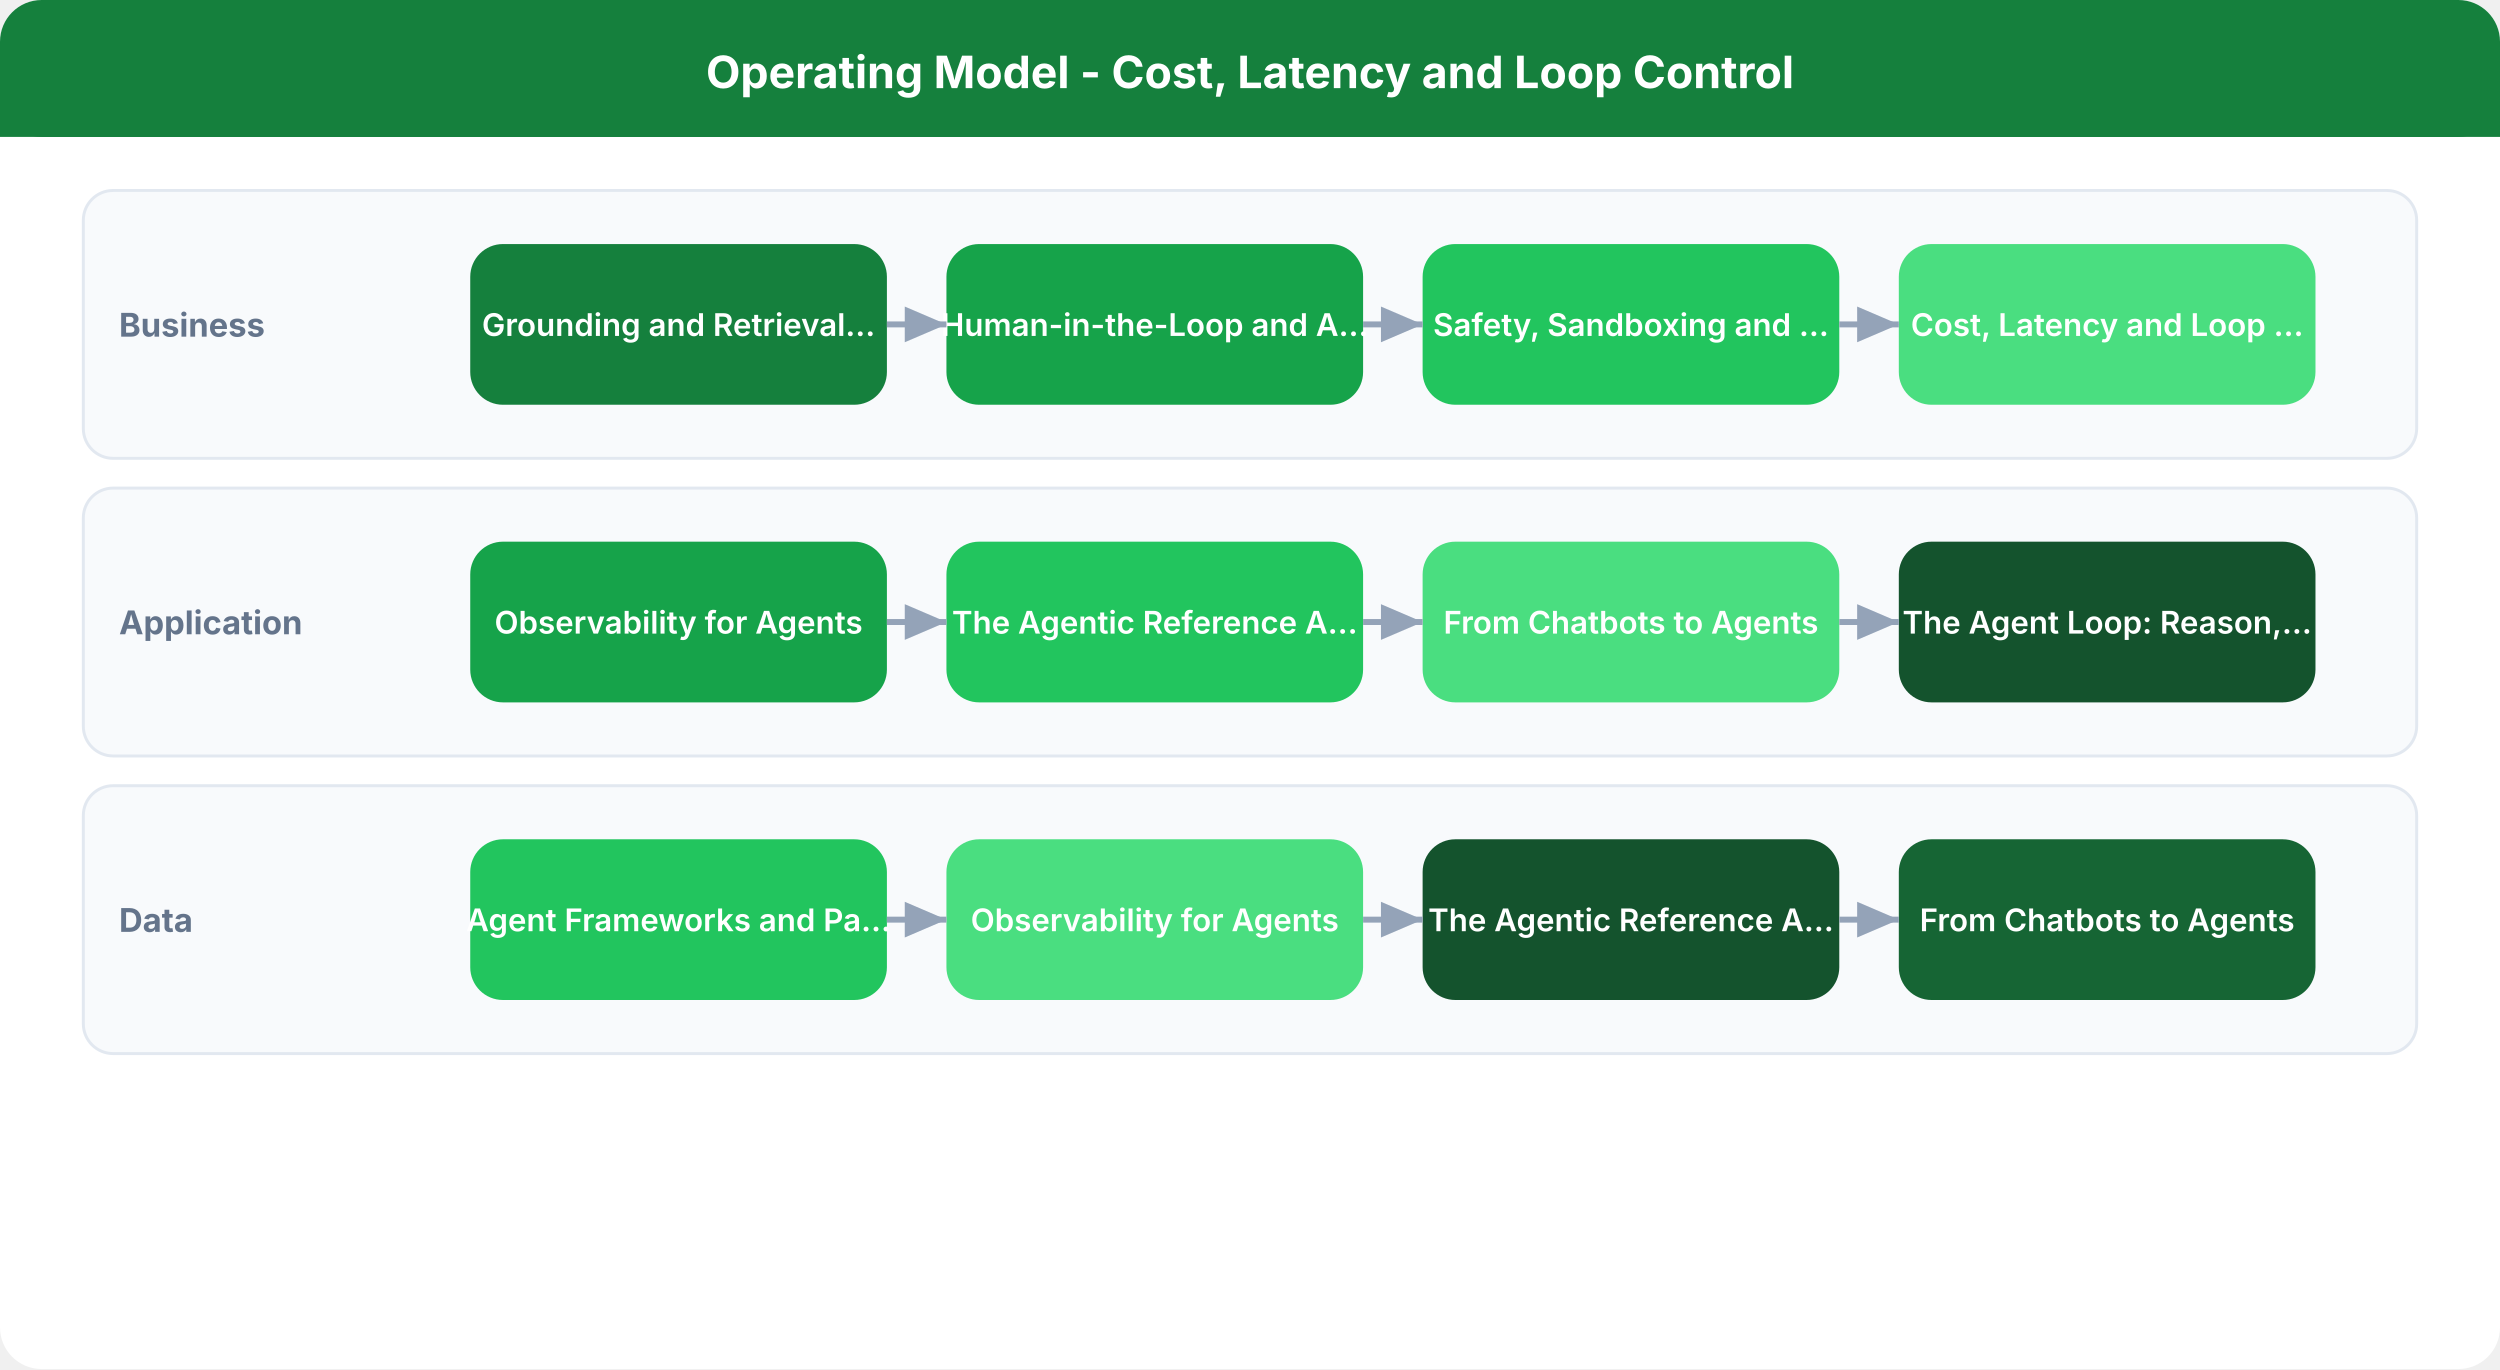
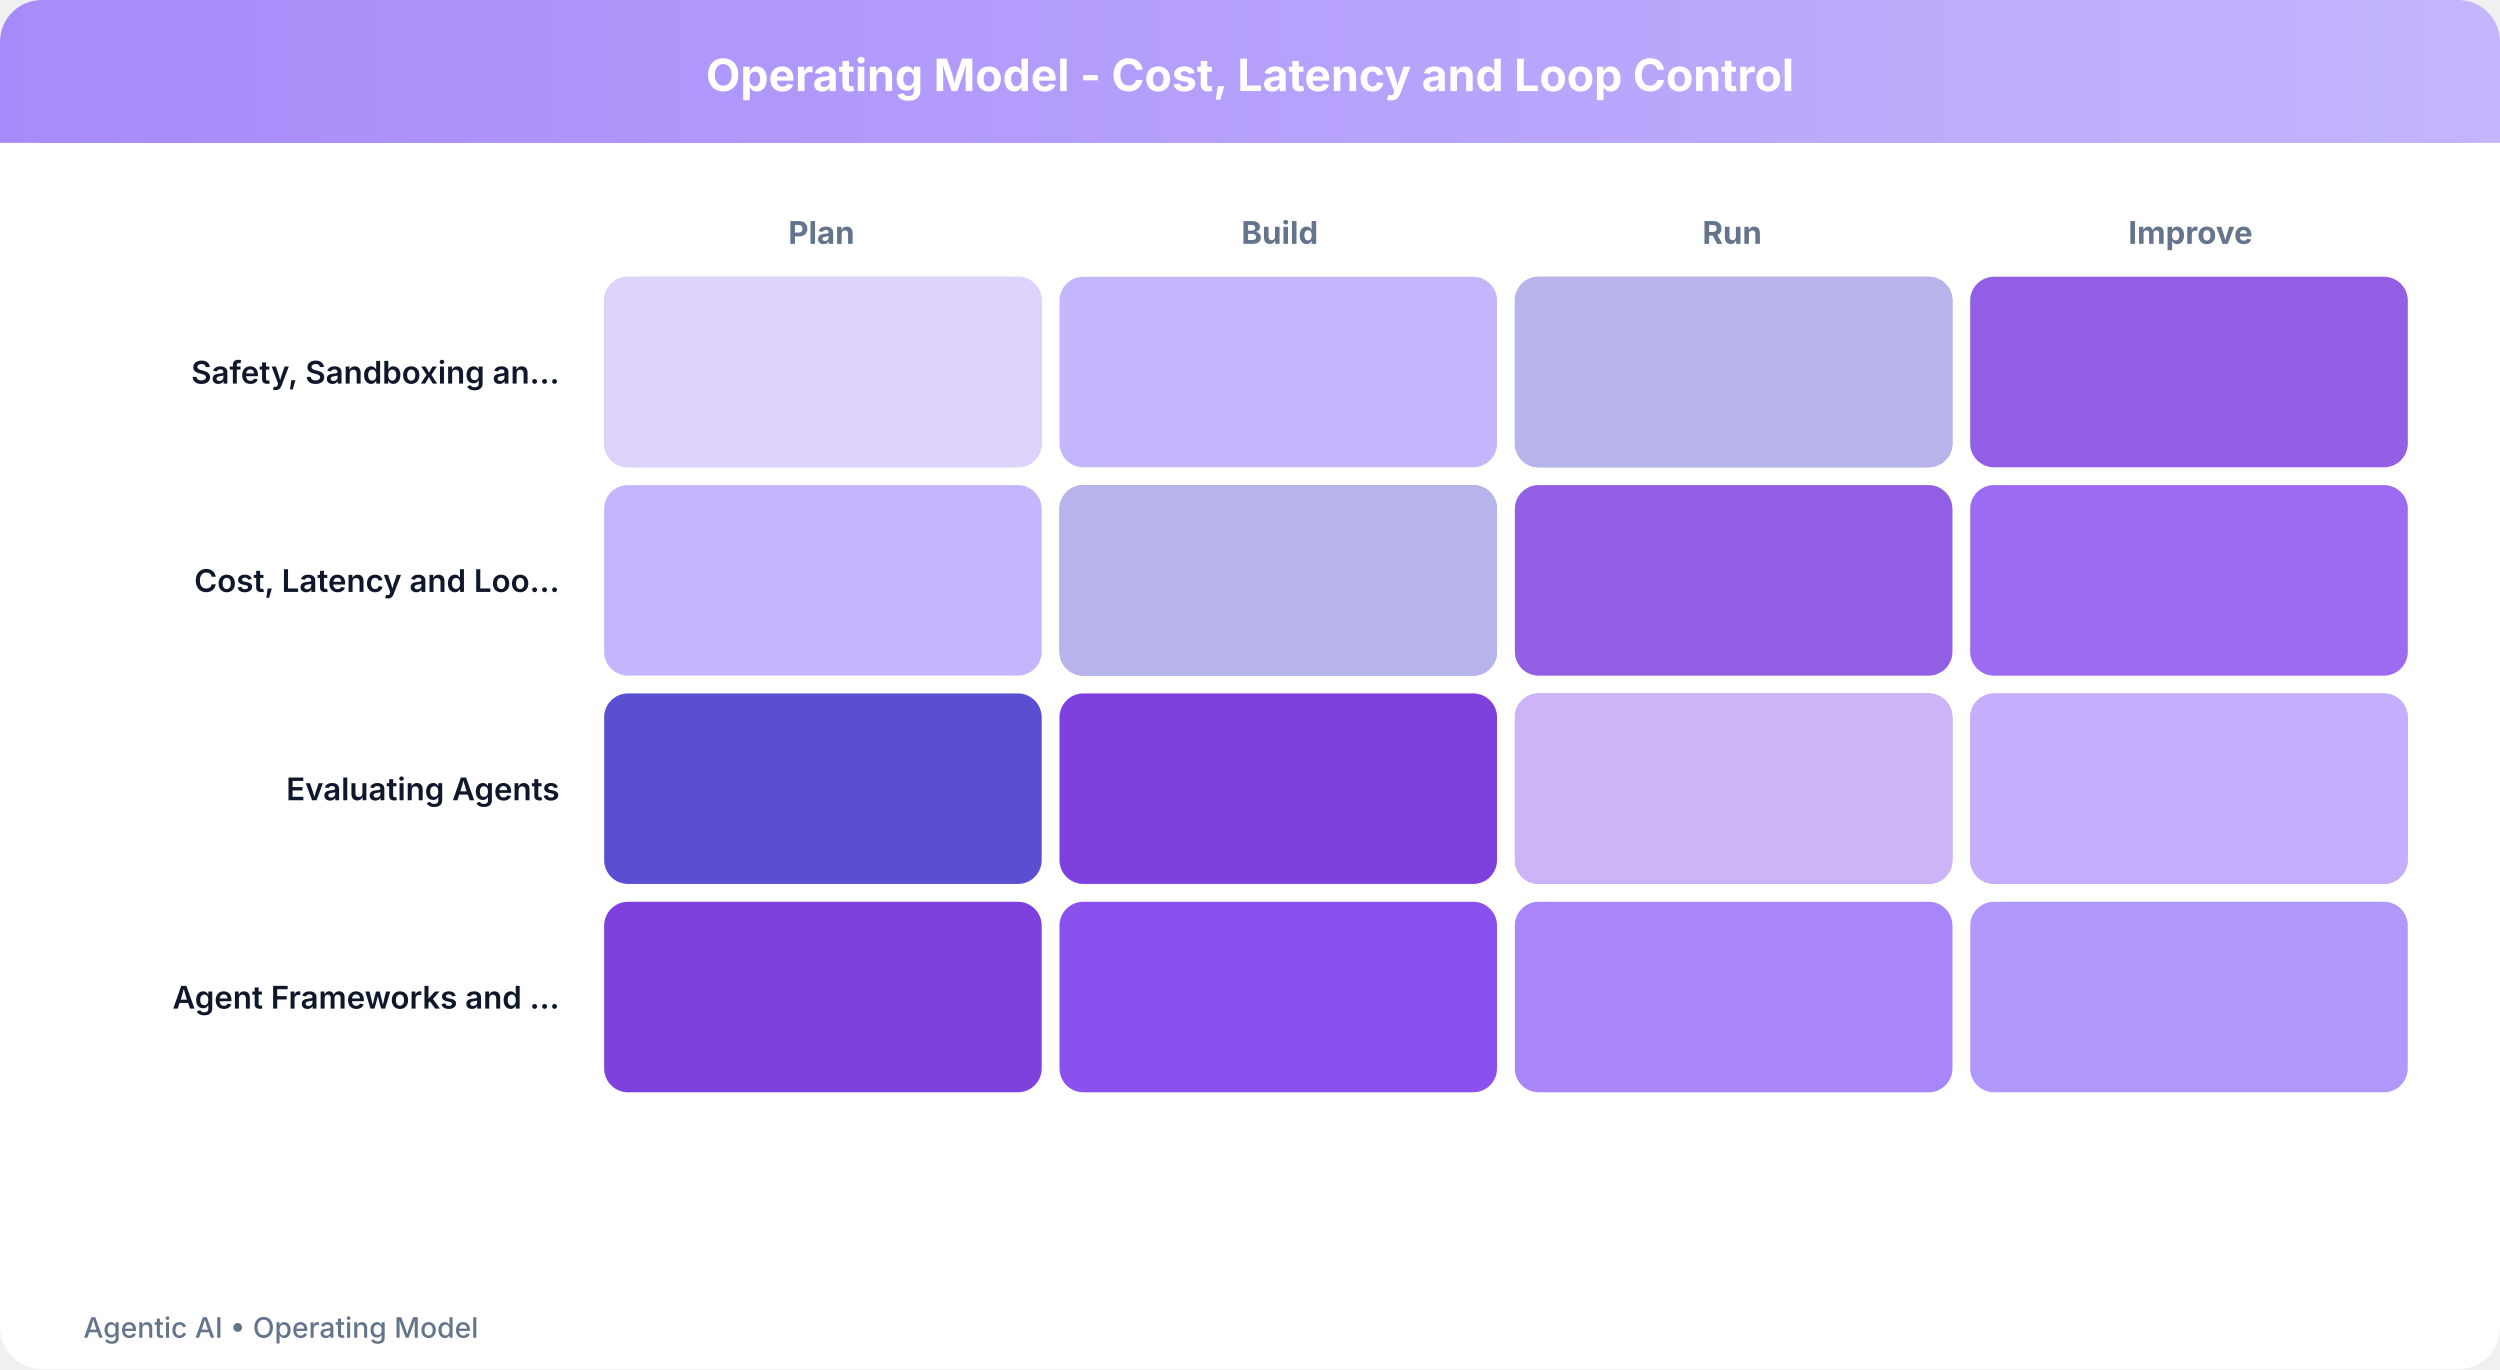
- <svg xmlns="http://www.w3.org/2000/svg" width="840" height="460" data-tpl="swimlane" data-pal="10-2" viewBox="0 0 840 460" font-family="Inter, Segoe UI, Arial, sans-serif">
+ <svg xmlns="http://www.w3.org/2000/svg" width="840" height="460" data-tpl="grid_matrix" data-pal="0-4" viewBox="0 0 840 460" font-family="Inter, Segoe UI, Arial, sans-serif">
  <defs>
    <marker id="ar" markerWidth="9" markerHeight="9" refX="7" refY="3" orient="auto">
      <path d="M0,0 L7,3 L0,6 z" fill="#94a3b8" />
    </marker>
    <marker id="arw" markerWidth="9" markerHeight="9" refX="7" refY="3" orient="auto">
      <path d="M0,0 L7,3 L0,6 z" fill="#ffffff" />
    </marker>
+     <filter id="sh" x="-20%" y="-20%" width="140%" height="140%">
+       <feDropShadow dx="0" dy="2" stdDeviation="3" flood-color="#0f172a" flood-opacity="0.16" />
+     </filter>
+   </defs>
+   <defs>
+     <linearGradient id="bnd556f02" x1="0" y1="0" x2="1" y2="0">
+       <stop offset="0" stop-color="#a78bfa" />
+       <stop offset="1" stop-color="#c4b5fd" />
+     </linearGradient>
  </defs>
  <rect width="840" height="460" rx="14" fill="#ffffff" />
-   <rect x="0" y="0" width="840" height="46" rx="14" fill="#15803d" />
-   <rect x="0" y="30" width="840" height="16" fill="#15803d" />
-   <text x="420" y="24" text-anchor="middle" font-size="15" font-weight="700" fill="#ffffff" dominant-baseline="middle">Operating Model - Cost, Latency and Loop Control</text>
-   <rect x="28" y="64" width="784" height="90" rx="10" fill="#f8fafc" stroke="#e2e8f0" stroke-width="1" />
-   <text x="40" y="109" text-anchor="start" font-size="11" font-weight="700" fill="#64748b" dominant-baseline="middle">Business</text>
-   <rect x="158" y="82" width="140" height="54" rx="11" fill="#15803d" />
-   <text x="228" y="109" text-anchor="middle" font-size="10.5" font-weight="600" fill="#ffffff" dominant-baseline="middle">Grounding and Retrieval…</text>
-   <rect x="318" y="82" width="140" height="54" rx="11" fill="#16a34a" />
-   <text x="388" y="109" text-anchor="middle" font-size="10.5" font-weight="600" fill="#ffffff" dominant-baseline="middle">Human-in-the-Loop and A…</text>
-   <line x1="298" y1="109" x2="318" y2="109" stroke="#94a3b8" stroke-width="2" marker-end="url(#ar)" />
-   <rect x="478" y="82" width="140" height="54" rx="11" fill="#22c55e" />
-   <text x="548" y="109" text-anchor="middle" font-size="10.5" font-weight="600" fill="#ffffff" dominant-baseline="middle">Safety, Sandboxing and …</text>
-   <line x1="458" y1="109" x2="478" y2="109" stroke="#94a3b8" stroke-width="2" marker-end="url(#ar)" />
-   <rect x="638" y="82" width="140" height="54" rx="11" fill="#4ade80" />
-   <text x="708" y="109" text-anchor="middle" font-size="10.5" font-weight="600" fill="#ffffff" dominant-baseline="middle">Cost, Latency and Loop …</text>
-   <line x1="618" y1="109" x2="638" y2="109" stroke="#94a3b8" stroke-width="2" marker-end="url(#ar)" />
-   <rect x="28" y="164" width="784" height="90" rx="10" fill="#f8fafc" stroke="#e2e8f0" stroke-width="1" />
-   <text x="40" y="209" text-anchor="start" font-size="11" font-weight="700" fill="#64748b" dominant-baseline="middle">Application</text>
-   <rect x="158" y="182" width="140" height="54" rx="11" fill="#16a34a" />
-   <text x="228" y="209" text-anchor="middle" font-size="10.5" font-weight="600" fill="#ffffff" dominant-baseline="middle">Observability for Agents</text>
-   <rect x="318" y="182" width="140" height="54" rx="11" fill="#22c55e" />
-   <text x="388" y="209" text-anchor="middle" font-size="10.5" font-weight="600" fill="#ffffff" dominant-baseline="middle">The Agentic Reference A…</text>
-   <line x1="298" y1="209" x2="318" y2="209" stroke="#94a3b8" stroke-width="2" marker-end="url(#ar)" />
-   <rect x="478" y="182" width="140" height="54" rx="11" fill="#4ade80" />
-   <text x="548" y="209" text-anchor="middle" font-size="10.5" font-weight="600" fill="#ffffff" dominant-baseline="middle">From Chatbots to Agents</text>
-   <line x1="458" y1="209" x2="478" y2="209" stroke="#94a3b8" stroke-width="2" marker-end="url(#ar)" />
-   <rect x="638" y="182" width="140" height="54" rx="11" fill="#14532d" />
-   <text x="708" y="209" text-anchor="middle" font-size="10.5" font-weight="600" fill="#ffffff" dominant-baseline="middle">The Agent Loop: Reason,…</text>
-   <line x1="618" y1="209" x2="638" y2="209" stroke="#94a3b8" stroke-width="2" marker-end="url(#ar)" />
-   <rect x="28" y="264" width="784" height="90" rx="10" fill="#f8fafc" stroke="#e2e8f0" stroke-width="1" />
-   <text x="40" y="309" text-anchor="start" font-size="11" font-weight="700" fill="#64748b" dominant-baseline="middle">Data</text>
-   <rect x="158" y="282" width="140" height="54" rx="11" fill="#22c55e" />
-   <text x="228" y="309" text-anchor="middle" font-size="10.5" font-weight="600" fill="#ffffff" dominant-baseline="middle">Agent Frameworks and Pa…</text>
-   <rect x="318" y="282" width="140" height="54" rx="11" fill="#4ade80" />
-   <text x="388" y="309" text-anchor="middle" font-size="10.5" font-weight="600" fill="#ffffff" dominant-baseline="middle">Observability for Agents</text>
-   <line x1="298" y1="309" x2="318" y2="309" stroke="#94a3b8" stroke-width="2" marker-end="url(#ar)" />
-   <rect x="478" y="282" width="140" height="54" rx="11" fill="#14532d" />
-   <text x="548" y="309" text-anchor="middle" font-size="10.5" font-weight="600" fill="#ffffff" dominant-baseline="middle">The Agentic Reference A…</text>
-   <line x1="458" y1="309" x2="478" y2="309" stroke="#94a3b8" stroke-width="2" marker-end="url(#ar)" />
-   <rect x="638" y="282" width="140" height="54" rx="11" fill="#166534" />
-   <text x="708" y="309" text-anchor="middle" font-size="10.5" font-weight="600" fill="#ffffff" dominant-baseline="middle">From Chatbots to Agents</text>
-   <line x1="618" y1="309" x2="638" y2="309" stroke="#94a3b8" stroke-width="2" marker-end="url(#ar)" />
+   <rect x="0" y="0" width="840" height="48" rx="14" fill="url(#bnd556f02)" />
+   <rect x="0" y="32" width="840" height="16" fill="url(#bnd556f02)" />
+   <text x="420" y="25" text-anchor="middle" font-size="15" font-weight="700" fill="#ffffff" dominant-baseline="middle">Operating Model - Cost, Latency and Loop Control</text>
+   <text x="276" y="78" text-anchor="middle" font-size="10.5" font-weight="700" fill="#64748b" dominant-baseline="middle">Plan</text>
+   <text x="430" y="78" text-anchor="middle" font-size="10.5" font-weight="700" fill="#64748b" dominant-baseline="middle">Build</text>
+   <text x="582" y="78" text-anchor="middle" font-size="10.5" font-weight="700" fill="#64748b" dominant-baseline="middle">Run</text>
+   <text x="736" y="78" text-anchor="middle" font-size="10.5" font-weight="700" fill="#64748b" dominant-baseline="middle">Improve</text>
+   <text x="188" y="125" text-anchor="end" font-size="10.5" font-weight="600" fill="#0f172a" dominant-baseline="middle">Safety, Sandboxing an…</text>
+   <rect x="203" y="93" width="147" height="64" rx="8" fill="#a78bfa" />
+   <rect x="203" y="93" width="147" height="64" rx="8" fill="#ffffff" fill-opacity="0.62" />
+   <rect x="356" y="93" width="147" height="64" rx="8" fill="#c4b5fd" />
+   <rect x="356" y="93" width="147" height="64" rx="8" fill="#ffffff" fill-opacity="0.00" />
+   <rect x="509" y="93" width="147" height="64" rx="8" fill="#4338ca" />
+   <rect x="509" y="93" width="147" height="64" rx="8" fill="#ffffff" fill-opacity="0.62" />
+   <rect x="662" y="93" width="147" height="64" rx="8" fill="#6d28d9" />
+   <rect x="662" y="93" width="147" height="64" rx="8" fill="#ffffff" fill-opacity="0.25" />
+   <text x="188" y="195" text-anchor="end" font-size="10.5" font-weight="600" fill="#0f172a" dominant-baseline="middle">Cost, Latency and Loo…</text>
+   <rect x="203" y="163" width="147" height="64" rx="8" fill="#c4b5fd" />
+   <rect x="203" y="163" width="147" height="64" rx="8" fill="#ffffff" fill-opacity="0.00" />
+   <rect x="356" y="163" width="147" height="64" rx="8" fill="#4338ca" />
+   <rect x="356" y="163" width="147" height="64" rx="8" fill="#ffffff" fill-opacity="0.62" />
+   <rect x="509" y="163" width="147" height="64" rx="8" fill="#6d28d9" />
+   <rect x="509" y="163" width="147" height="64" rx="8" fill="#ffffff" fill-opacity="0.25" />
+   <rect x="662" y="163" width="147" height="64" rx="8" fill="#7c3aed" />
+   <rect x="662" y="163" width="147" height="64" rx="8" fill="#ffffff" fill-opacity="0.25" />
+   <text x="188" y="265" text-anchor="end" font-size="10.5" font-weight="600" fill="#0f172a" dominant-baseline="middle">Evaluating Agents</text>
+   <rect x="203" y="233" width="147" height="64" rx="8" fill="#4338ca" />
+   <rect x="203" y="233" width="147" height="64" rx="8" fill="#ffffff" fill-opacity="0.12" />
+   <rect x="356" y="233" width="147" height="64" rx="8" fill="#6d28d9" />
+   <rect x="356" y="233" width="147" height="64" rx="8" fill="#ffffff" fill-opacity="0.12" />
+   <rect x="509" y="233" width="147" height="64" rx="8" fill="#7c3aed" />
+   <rect x="509" y="233" width="147" height="64" rx="8" fill="#ffffff" fill-opacity="0.62" />
+   <rect x="662" y="233" width="147" height="64" rx="8" fill="#8b5cf6" />
+   <rect x="662" y="233" width="147" height="64" rx="8" fill="#ffffff" fill-opacity="0.50" />
+   <text x="188" y="335" text-anchor="end" font-size="10.5" font-weight="600" fill="#0f172a" dominant-baseline="middle">Agent Frameworks and …</text>
+   <rect x="203" y="303" width="147" height="64" rx="8" fill="#6d28d9" />
+   <rect x="203" y="303" width="147" height="64" rx="8" fill="#ffffff" fill-opacity="0.12" />
+   <rect x="356" y="303" width="147" height="64" rx="8" fill="#7c3aed" />
+   <rect x="356" y="303" width="147" height="64" rx="8" fill="#ffffff" fill-opacity="0.12" />
+   <rect x="509" y="303" width="147" height="64" rx="8" fill="#8b5cf6" />
+   <rect x="509" y="303" width="147" height="64" rx="8" fill="#ffffff" fill-opacity="0.25" />
+   <rect x="662" y="303" width="147" height="64" rx="8" fill="#a78bfa" />
+   <rect x="662" y="303" width="147" height="64" rx="8" fill="#ffffff" fill-opacity="0.12" />
+   <text x="28" y="446" text-anchor="start" font-size="9.5" font-weight="500" fill="#64748b" dominant-baseline="middle">Agentic AI  •  Operating Model</text>
</svg>
